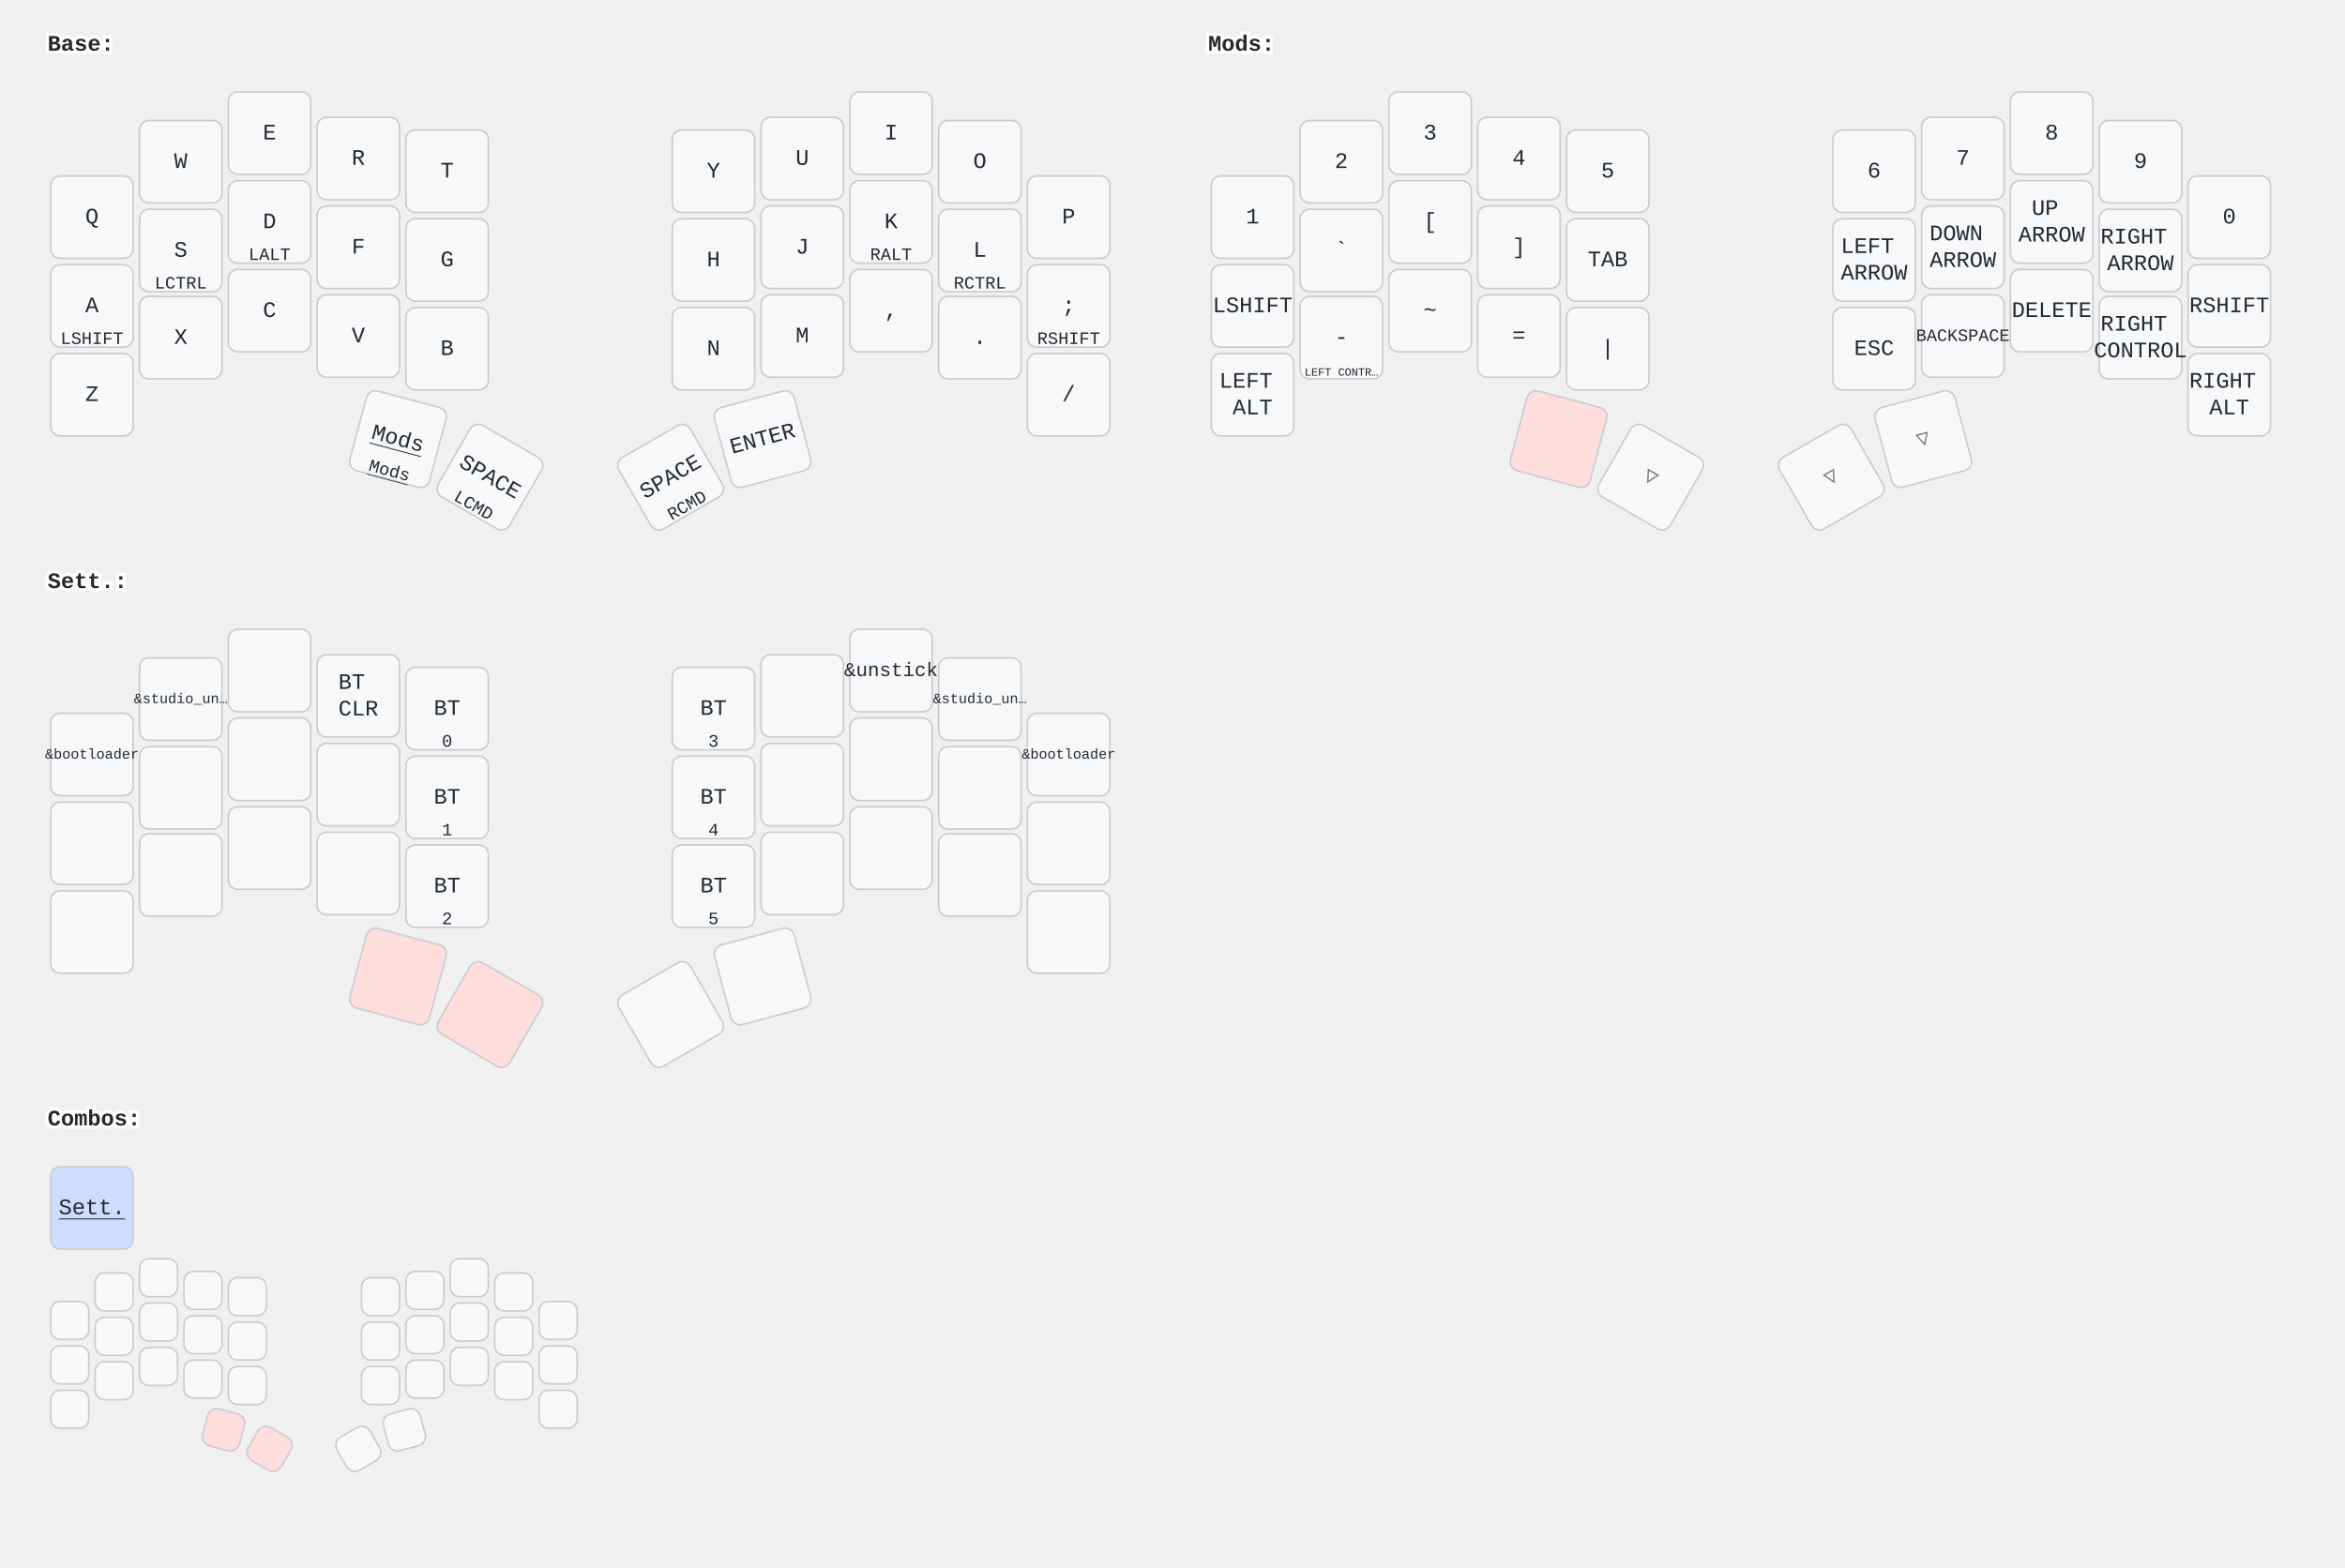
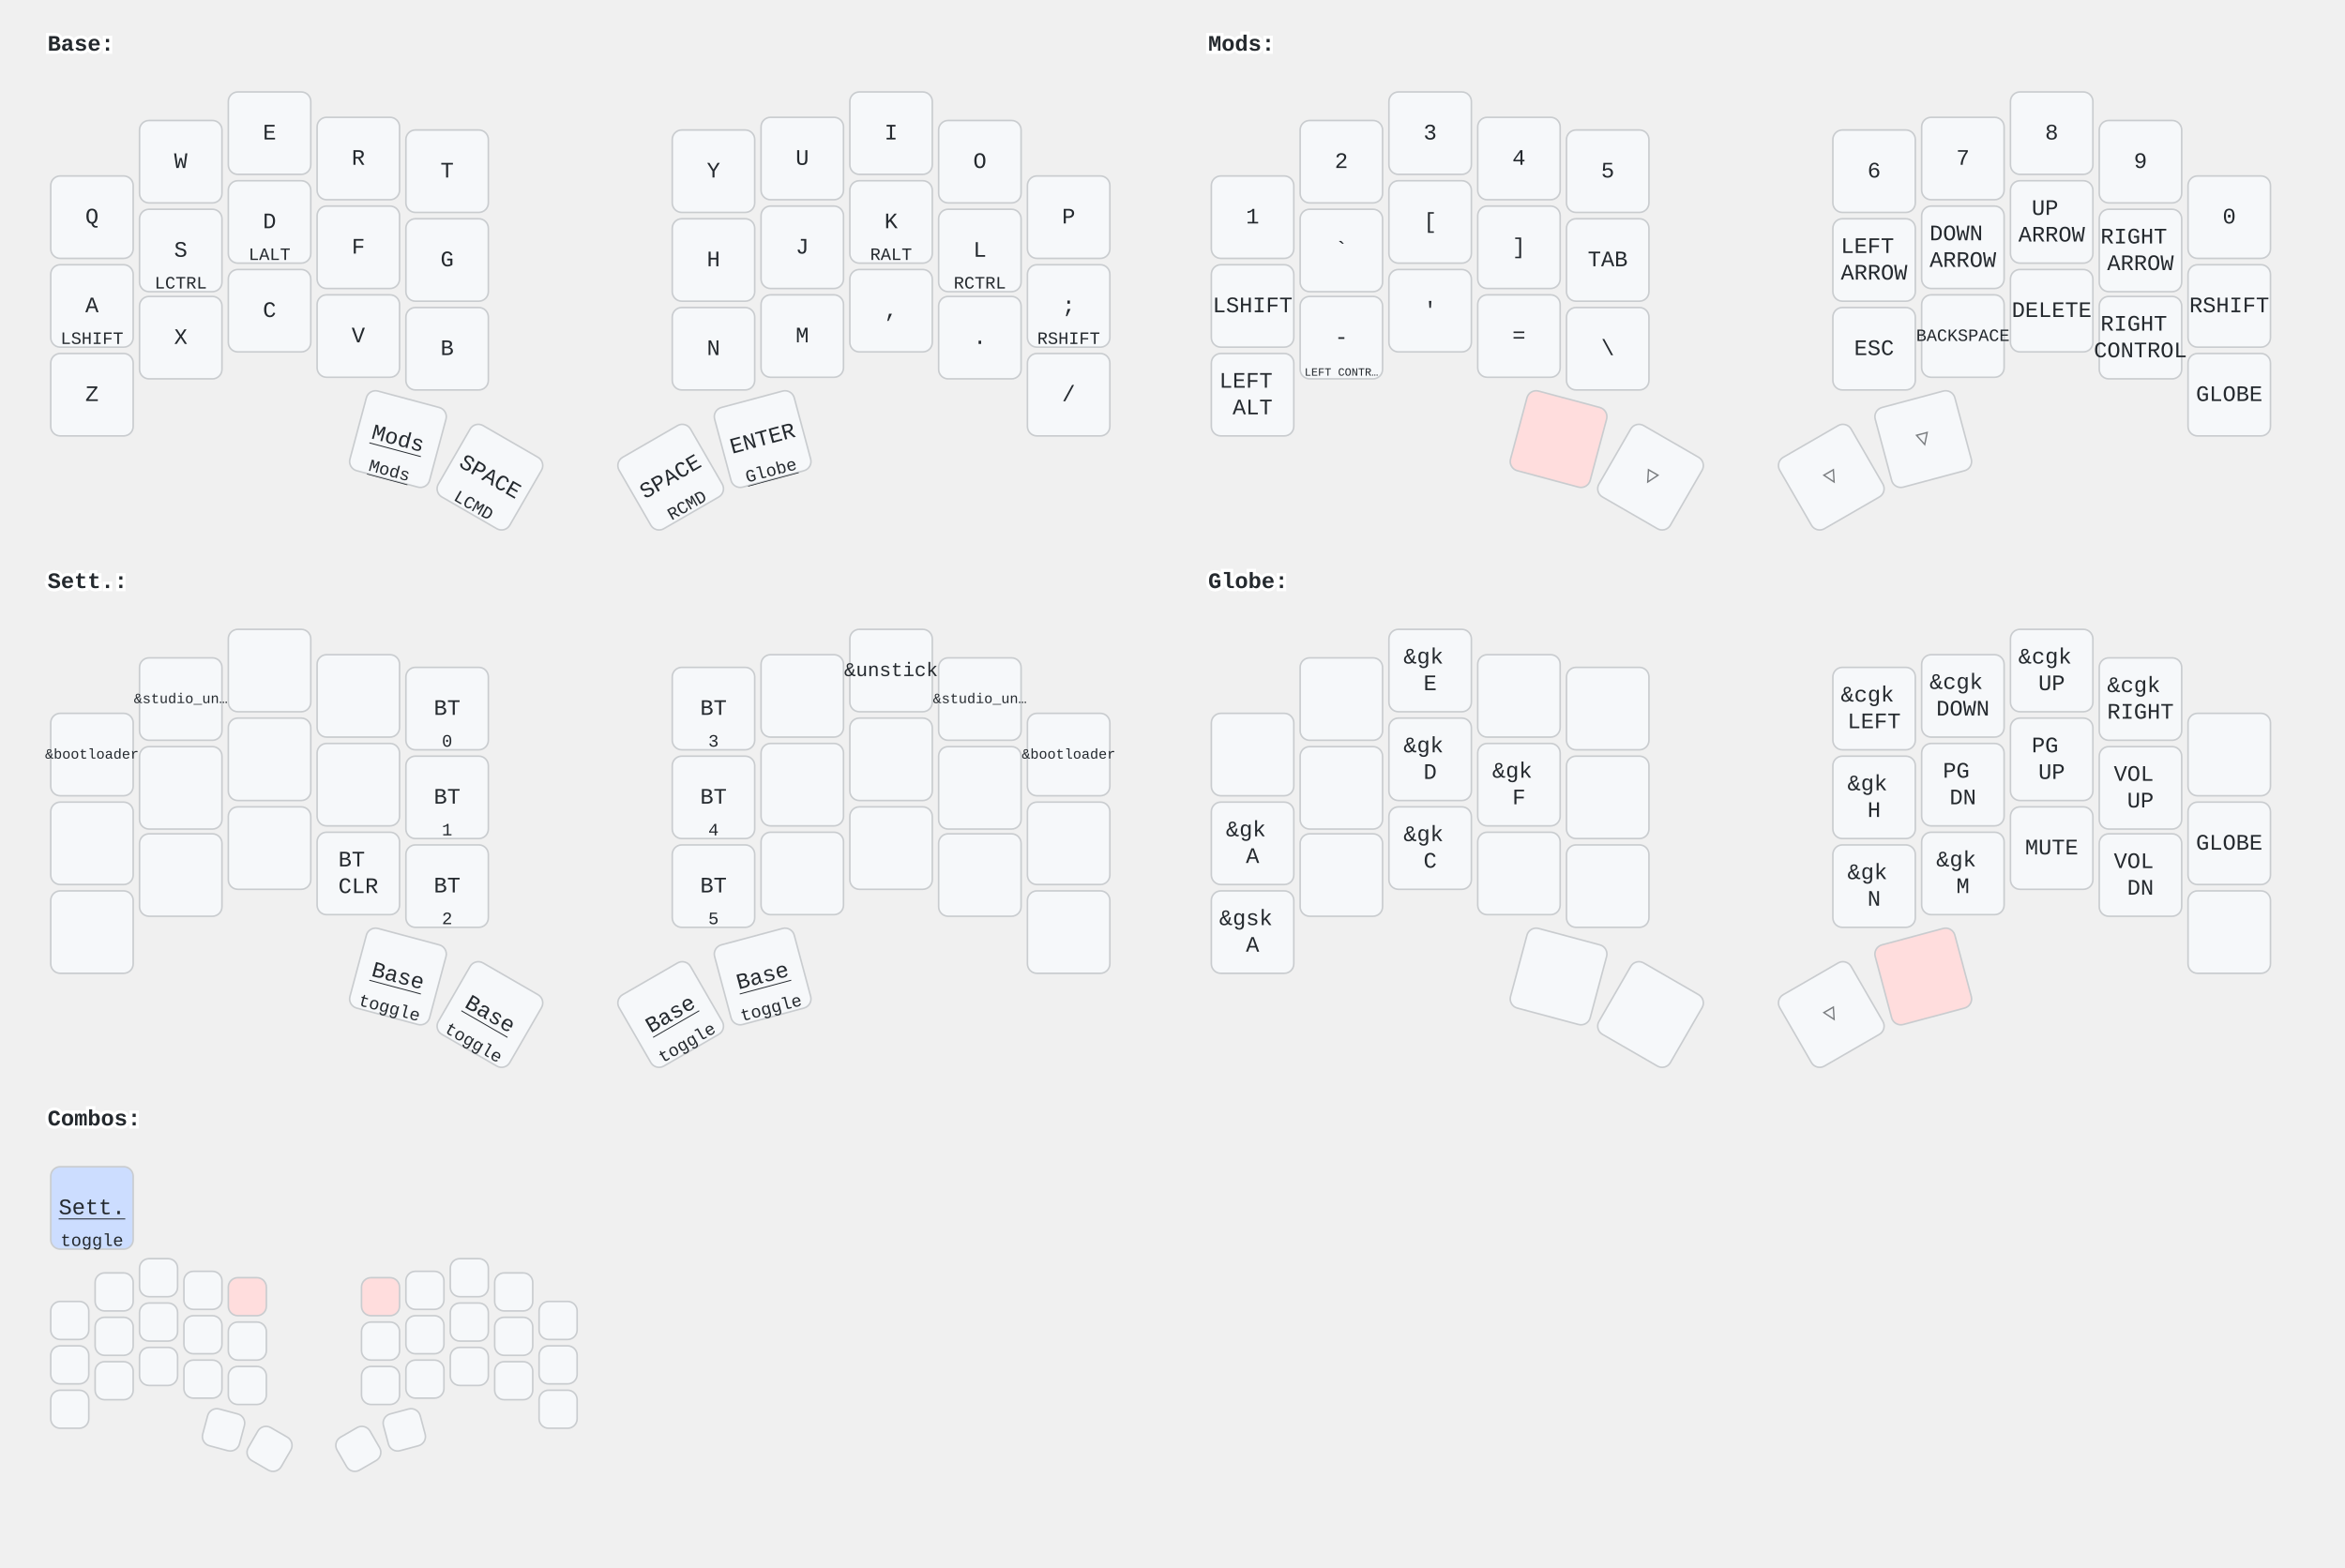
- <svg xmlns="http://www.w3.org/2000/svg" width="1479" height="989" viewBox="0 0 1479 989" class="keymap">
-   <style>/* inherit to force styles through use tags */
+ <svg xmlns="http://www.w3.org/2000/svg" xmlns:xlink="http://www.w3.org/1999/xlink" width="1479" height="989" viewBox="0 0 1479 989" class="keymap">
+   <defs>/* start glyphs */
+ <svg id="mdi:backup-restore">
+       <svg id="mdi-backup-restore" viewBox="0 0 24 24">
+         <path d="M12,3A9,9 0 0,0 3,12H0L4,16L8,12H5A7,7 0 0,1 12,5A7,7 0 0,1 19,12A7,7 0 0,1 12,19C10.5,19 9.09,18.5 7.94,17.7L6.5,19.14C8.04,20.3 9.94,21 12,21A9,9 0 0,0 21,12A9,9 0 0,0 12,3M14,12A2,2 0 0,0 12,10A2,2 0 0,0 10,12A2,2 0 0,0 12,14A2,2 0 0,0 14,12Z" />
+       </svg>
+     </svg>
+   </defs>/* end glyphs */
+ <style>/* inherit to force styles through use tags */
svg path {
    fill: inherit;
}

/* font and background color specifications */
svg.keymap {
    font-family: SFMono-Regular,Consolas,Liberation Mono,Menlo,monospace;
    font-size: 14px;
    font-kerning: normal;
    text-rendering: optimizeLegibility;
    fill: #24292e;
}

/* default key styling */
rect.key {
    fill: #f6f8fa;
}

rect.key, rect.combo {
    stroke: #c9cccf;
    stroke-width: 1;
}

/* default key side styling, only used is draw_key_sides is set */
rect.side {
    filter: brightness(90%);
}

/* color accent for combo boxes */
rect.combo, rect.combo-separate {
    fill: #cdf;
}

/* color accent for held keys */
rect.held, rect.combo.held {
    fill: #fdd;
}

/* color accent for ghost (optional) keys */
rect.ghost, rect.combo.ghost {
    stroke-dasharray: 4, 4;
    stroke-width: 2;
}

text {
    text-anchor: middle;
    dominant-baseline: middle;
}

/* styling for layer labels */
text.label {
    font-weight: bold;
    text-anchor: start;
    stroke: white;
    stroke-width: 4;
    paint-order: stroke;
}

/* styling for optional footer */
text.footer {
    text-anchor: end;
    dominant-baseline: auto;
    stroke: white;
    stroke-width: 4;
    paint-order: stroke;
}

/* styling for combo tap, and key non-tap label text */
- text.combo, text.hold, text.shifted, text.left, text.right {
+ text.combo, text.hold, text.shifted, text.left, text.right, text.tl, text.tr, text.bl, text.br {
    font-size: 11px;
}

- text.hold {
+ text.hold, text.bl, text.br {
    text-anchor: middle;
    dominant-baseline: auto;
}

- text.shifted {
+ text.shifted, text.tl, text.tr {
    text-anchor: middle;
    dominant-baseline: hanging;
}

- text.left {
+ text.left, text.tl, text.bl {
    text-anchor: start;
}

- text.right {
+ text.right, text.tr, text.br {
    text-anchor: end;
}

text.layer-activator {
    text-decoration: underline;
}

/* styling for hold/shifted label text in combo box */
text.combo.hold, text.combo.shifted, text.combo.left, text.combo.right {
    font-size: 8px;
}

/* lighter symbol for transparent keys */
text.trans {
    fill: #7b7e81;
}

/* styling for combo dendrons */
path.combo {
    stroke-width: 1;
    stroke: gray;
    fill: none;
}

/* Start Tabler Icons Cleanup */
/* cannot use height/width with glyphs */
.icon-tabler &gt; path {
    fill: inherit;
    stroke: inherit;
    stroke-width: 2;
}
/* hide tabler's default box */
.icon-tabler &gt; path[stroke="none"][fill="none"] {
    visibility: hidden;
}
/* End Tabler Icons Cleanup */
</style>
  <g transform="translate(30, 0)" class="layer-Base">
    <text x="0" y="28" class="label" id="Base">Base:</text>
    <g transform="translate(0, 56)">
      <g transform="translate(28, 81)" class="key keypos-0">
        <rect rx="6" ry="6" x="-26" y="-26" width="52" height="52" class="key" />
        <text x="0" y="0" class="key tap">Q</text>
      </g>
      <g transform="translate(84, 46)" class="key keypos-1">
        <rect rx="6" ry="6" x="-26" y="-26" width="52" height="52" class="key" />
        <text x="0" y="0" class="key tap">W</text>
      </g>
      <g transform="translate(140, 28)" class="key keypos-2">
        <rect rx="6" ry="6" x="-26" y="-26" width="52" height="52" class="key" />
        <text x="0" y="0" class="key tap">E</text>
      </g>
      <g transform="translate(196, 44)" class="key keypos-3">
        <rect rx="6" ry="6" x="-26" y="-26" width="52" height="52" class="key" />
        <text x="0" y="0" class="key tap">R</text>
      </g>
      <g transform="translate(252, 52)" class="key keypos-4">
        <rect rx="6" ry="6" x="-26" y="-26" width="52" height="52" class="key" />
        <text x="0" y="0" class="key tap">T</text>
      </g>
      <g transform="translate(420, 52)" class="key keypos-5">
        <rect rx="6" ry="6" x="-26" y="-26" width="52" height="52" class="key" />
        <text x="0" y="0" class="key tap">Y</text>
      </g>
      <g transform="translate(476, 44)" class="key keypos-6">
        <rect rx="6" ry="6" x="-26" y="-26" width="52" height="52" class="key" />
        <text x="0" y="0" class="key tap">U</text>
      </g>
      <g transform="translate(532, 28)" class="key keypos-7">
        <rect rx="6" ry="6" x="-26" y="-26" width="52" height="52" class="key" />
        <text x="0" y="0" class="key tap">I</text>
      </g>
      <g transform="translate(588, 46)" class="key keypos-8">
        <rect rx="6" ry="6" x="-26" y="-26" width="52" height="52" class="key" />
        <text x="0" y="0" class="key tap">O</text>
      </g>
      <g transform="translate(644, 81)" class="key keypos-9">
        <rect rx="6" ry="6" x="-26" y="-26" width="52" height="52" class="key" />
        <text x="0" y="0" class="key tap">P</text>
      </g>
      <g transform="translate(28, 137)" class="key keypos-10">
        <rect rx="6" ry="6" x="-26" y="-26" width="52" height="52" class="key" />
        <text x="0" y="0" class="key tap">A</text>
        <text x="0" y="24" class="key hold">LSHIFT</text>
      </g>
      <g transform="translate(84, 102)" class="key keypos-11">
        <rect rx="6" ry="6" x="-26" y="-26" width="52" height="52" class="key" />
        <text x="0" y="0" class="key tap">S</text>
        <text x="0" y="24" class="key hold">LCTRL</text>
      </g>
      <g transform="translate(140, 84)" class="key keypos-12">
        <rect rx="6" ry="6" x="-26" y="-26" width="52" height="52" class="key" />
        <text x="0" y="0" class="key tap">D</text>
        <text x="0" y="24" class="key hold">LALT</text>
      </g>
      <g transform="translate(196, 100)" class="key keypos-13">
        <rect rx="6" ry="6" x="-26" y="-26" width="52" height="52" class="key" />
        <text x="0" y="0" class="key tap">F</text>
      </g>
      <g transform="translate(252, 108)" class="key keypos-14">
        <rect rx="6" ry="6" x="-26" y="-26" width="52" height="52" class="key" />
        <text x="0" y="0" class="key tap">G</text>
      </g>
      <g transform="translate(420, 108)" class="key keypos-15">
        <rect rx="6" ry="6" x="-26" y="-26" width="52" height="52" class="key" />
        <text x="0" y="0" class="key tap">H</text>
      </g>
      <g transform="translate(476, 100)" class="key keypos-16">
        <rect rx="6" ry="6" x="-26" y="-26" width="52" height="52" class="key" />
        <text x="0" y="0" class="key tap">J</text>
      </g>
      <g transform="translate(532, 84)" class="key keypos-17">
        <rect rx="6" ry="6" x="-26" y="-26" width="52" height="52" class="key" />
        <text x="0" y="0" class="key tap">K</text>
        <text x="0" y="24" class="key hold">RALT</text>
      </g>
      <g transform="translate(588, 102)" class="key keypos-18">
        <rect rx="6" ry="6" x="-26" y="-26" width="52" height="52" class="key" />
        <text x="0" y="0" class="key tap">L</text>
        <text x="0" y="24" class="key hold">RCTRL</text>
      </g>
      <g transform="translate(644, 137)" class="key keypos-19">
        <rect rx="6" ry="6" x="-26" y="-26" width="52" height="52" class="key" />
        <text x="0" y="0" class="key tap">;</text>
        <text x="0" y="24" class="key hold">RSHIFT</text>
      </g>
      <g transform="translate(28, 193)" class="key keypos-20">
        <rect rx="6" ry="6" x="-26" y="-26" width="52" height="52" class="key" />
        <text x="0" y="0" class="key tap">Z</text>
      </g>
      <g transform="translate(84, 157)" class="key keypos-21">
        <rect rx="6" ry="6" x="-26" y="-26" width="52" height="52" class="key" />
        <text x="0" y="0" class="key tap">X</text>
      </g>
      <g transform="translate(140, 140)" class="key keypos-22">
        <rect rx="6" ry="6" x="-26" y="-26" width="52" height="52" class="key" />
        <text x="0" y="0" class="key tap">C</text>
      </g>
      <g transform="translate(196, 156)" class="key keypos-23">
        <rect rx="6" ry="6" x="-26" y="-26" width="52" height="52" class="key" />
        <text x="0" y="0" class="key tap">V</text>
      </g>
      <g transform="translate(252, 164)" class="key keypos-24">
        <rect rx="6" ry="6" x="-26" y="-26" width="52" height="52" class="key" />
        <text x="0" y="0" class="key tap">B</text>
      </g>
      <g transform="translate(420, 164)" class="key keypos-25">
        <rect rx="6" ry="6" x="-26" y="-26" width="52" height="52" class="key" />
        <text x="0" y="0" class="key tap">N</text>
      </g>
      <g transform="translate(476, 156)" class="key keypos-26">
        <rect rx="6" ry="6" x="-26" y="-26" width="52" height="52" class="key" />
        <text x="0" y="0" class="key tap">M</text>
      </g>
      <g transform="translate(532, 140)" class="key keypos-27">
        <rect rx="6" ry="6" x="-26" y="-26" width="52" height="52" class="key" />
        <text x="0" y="0" class="key tap">,</text>
      </g>
      <g transform="translate(588, 157)" class="key keypos-28">
        <rect rx="6" ry="6" x="-26" y="-26" width="52" height="52" class="key" />
        <text x="0" y="0" class="key tap">.</text>
      </g>
      <g transform="translate(644, 193)" class="key keypos-29">
        <rect rx="6" ry="6" x="-26" y="-26" width="52" height="52" class="key" />
        <text x="0" y="0" class="key tap">/</text>
      </g>
      <g transform="translate(221, 221) rotate(15.0)" class="key keypos-30">
        <rect rx="6" ry="6" x="-26" y="-26" width="52" height="52" class="key" />
        <a href="#Mods">
          <text x="0" y="0" class="key tap layer-activator">Mods</text>
        </a>
        <a href="#Mods">
          <text x="0" y="24" class="key hold layer-activator">Mods</text>
        </a>
      </g>
      <g transform="translate(279, 245) rotate(30.0)" class="key keypos-31">
        <rect rx="6" ry="6" x="-26" y="-26" width="52" height="52" class="key" />
        <text x="0" y="0" class="key tap">SPACE</text>
        <text x="0" y="24" class="key hold">LCMD</text>
      </g>
      <g transform="translate(393, 245) rotate(-30.0)" class="key keypos-32">
        <rect rx="6" ry="6" x="-26" y="-26" width="52" height="52" class="key" />
        <text x="0" y="0" class="key tap">SPACE</text>
        <text x="0" y="24" class="key hold">RCMD</text>
      </g>
      <g transform="translate(451, 221) rotate(-15.0)" class="key keypos-33">
        <rect rx="6" ry="6" x="-26" y="-26" width="52" height="52" class="key" />
        <text x="0" y="0" class="key tap">ENTER</text>
+         <a href="#Globe">
+           <text x="0" y="24" class="key hold layer-activator">Globe</text>
+         </a>
      </g>
    </g>
  </g>
  <g transform="translate(762, 0)" class="layer-Mods">
    <text x="0" y="28" class="label" id="Mods">Mods:</text>
    <g transform="translate(0, 56)">
      <g transform="translate(28, 81)" class="key keypos-0">
        <rect rx="6" ry="6" x="-26" y="-26" width="52" height="52" class="key" />
        <text x="0" y="0" class="key tap">1</text>
      </g>
      <g transform="translate(84, 46)" class="key keypos-1">
        <rect rx="6" ry="6" x="-26" y="-26" width="52" height="52" class="key" />
        <text x="0" y="0" class="key tap">2</text>
      </g>
      <g transform="translate(140, 28)" class="key keypos-2">
        <rect rx="6" ry="6" x="-26" y="-26" width="52" height="52" class="key" />
        <text x="0" y="0" class="key tap">3</text>
      </g>
      <g transform="translate(196, 44)" class="key keypos-3">
        <rect rx="6" ry="6" x="-26" y="-26" width="52" height="52" class="key" />
        <text x="0" y="0" class="key tap">4</text>
      </g>
      <g transform="translate(252, 52)" class="key keypos-4">
        <rect rx="6" ry="6" x="-26" y="-26" width="52" height="52" class="key" />
        <text x="0" y="0" class="key tap">5</text>
      </g>
      <g transform="translate(420, 52)" class="key keypos-5">
        <rect rx="6" ry="6" x="-26" y="-26" width="52" height="52" class="key" />
        <text x="0" y="0" class="key tap">6</text>
      </g>
      <g transform="translate(476, 44)" class="key keypos-6">
        <rect rx="6" ry="6" x="-26" y="-26" width="52" height="52" class="key" />
        <text x="0" y="0" class="key tap">7</text>
      </g>
      <g transform="translate(532, 28)" class="key keypos-7">
        <rect rx="6" ry="6" x="-26" y="-26" width="52" height="52" class="key" />
        <text x="0" y="0" class="key tap">8</text>
      </g>
      <g transform="translate(588, 46)" class="key keypos-8">
        <rect rx="6" ry="6" x="-26" y="-26" width="52" height="52" class="key" />
        <text x="0" y="0" class="key tap">9</text>
      </g>
      <g transform="translate(644, 81)" class="key keypos-9">
        <rect rx="6" ry="6" x="-26" y="-26" width="52" height="52" class="key" />
        <text x="0" y="0" class="key tap">0</text>
      </g>
      <g transform="translate(28, 137)" class="key keypos-10">
        <rect rx="6" ry="6" x="-26" y="-26" width="52" height="52" class="key" />
        <text x="0" y="0" class="key tap">LSHIFT</text>
      </g>
      <g transform="translate(84, 102)" class="key keypos-11">
        <rect rx="6" ry="6" x="-26" y="-26" width="52" height="52" class="key" />
        <text x="0" y="0" class="key tap">`</text>
      </g>
      <g transform="translate(140, 84)" class="key keypos-12">
        <rect rx="6" ry="6" x="-26" y="-26" width="52" height="52" class="key" />
        <text x="0" y="0" class="key tap">[</text>
      </g>
      <g transform="translate(196, 100)" class="key keypos-13">
        <rect rx="6" ry="6" x="-26" y="-26" width="52" height="52" class="key" />
        <text x="0" y="0" class="key tap">]</text>
      </g>
      <g transform="translate(252, 108)" class="key keypos-14">
        <rect rx="6" ry="6" x="-26" y="-26" width="52" height="52" class="key" />
        <text x="0" y="0" class="key tap">TAB</text>
      </g>
      <g transform="translate(420, 108)" class="key keypos-15">
        <rect rx="6" ry="6" x="-26" y="-26" width="52" height="52" class="key" />
        <text x="0" y="0" class="key tap">
          <tspan x="0" dy="-0.6em">LEFT</tspan>
          <tspan x="0" dy="1.2em">ARROW</tspan>
        </text>
      </g>
      <g transform="translate(476, 100)" class="key keypos-16">
        <rect rx="6" ry="6" x="-26" y="-26" width="52" height="52" class="key" />
        <text x="0" y="0" class="key tap">
          <tspan x="0" dy="-0.6em">DOWN</tspan>
          <tspan x="0" dy="1.2em">ARROW</tspan>
        </text>
      </g>
      <g transform="translate(532, 84)" class="key keypos-17">
        <rect rx="6" ry="6" x="-26" y="-26" width="52" height="52" class="key" />
        <text x="0" y="0" class="key tap">
          <tspan x="0" dy="-0.6em">UP</tspan>
          <tspan x="0" dy="1.2em">ARROW</tspan>
        </text>
      </g>
      <g transform="translate(588, 102)" class="key keypos-18">
        <rect rx="6" ry="6" x="-26" y="-26" width="52" height="52" class="key" />
        <text x="0" y="0" class="key tap">
          <tspan x="0" dy="-0.6em">RIGHT</tspan>
          <tspan x="0" dy="1.2em">ARROW</tspan>
        </text>
      </g>
      <g transform="translate(644, 137)" class="key keypos-19">
        <rect rx="6" ry="6" x="-26" y="-26" width="52" height="52" class="key" />
        <text x="0" y="0" class="key tap">RSHIFT</text>
      </g>
      <g transform="translate(28, 193)" class="key keypos-20">
        <rect rx="6" ry="6" x="-26" y="-26" width="52" height="52" class="key" />
        <text x="0" y="0" class="key tap">
          <tspan x="0" dy="-0.6em">LEFT</tspan>
          <tspan x="0" dy="1.2em">ALT</tspan>
        </text>
      </g>
      <g transform="translate(84, 157)" class="key keypos-21">
        <rect rx="6" ry="6" x="-26" y="-26" width="52" height="52" class="key" />
        <text x="0" y="0" class="key tap">-</text>
        <text x="0" y="24" class="key hold">
          <tspan style="font-size: 64%">LEFT CONTR…</tspan>
        </text>
      </g>
      <g transform="translate(140, 140)" class="key keypos-22">
        <rect rx="6" ry="6" x="-26" y="-26" width="52" height="52" class="key" />
-         <text x="0" y="0" class="key tap">~</text>
+         <text x="0" y="0" class="key tap">'</text>
      </g>
      <g transform="translate(196, 156)" class="key keypos-23">
        <rect rx="6" ry="6" x="-26" y="-26" width="52" height="52" class="key" />
        <text x="0" y="0" class="key tap">=</text>
      </g>
      <g transform="translate(252, 164)" class="key keypos-24">
        <rect rx="6" ry="6" x="-26" y="-26" width="52" height="52" class="key" />
-         <text x="0" y="0" class="key tap">|</text>
+         <text x="0" y="0" class="key tap">\</text>
      </g>
      <g transform="translate(420, 164)" class="key keypos-25">
        <rect rx="6" ry="6" x="-26" y="-26" width="52" height="52" class="key" />
        <text x="0" y="0" class="key tap">ESC</text>
      </g>
      <g transform="translate(476, 156)" class="key keypos-26">
        <rect rx="6" ry="6" x="-26" y="-26" width="52" height="52" class="key" />
        <text x="0" y="0" class="key tap">
          <tspan style="font-size: 78%">BACKSPACE</tspan>
        </text>
      </g>
      <g transform="translate(532, 140)" class="key keypos-27">
        <rect rx="6" ry="6" x="-26" y="-26" width="52" height="52" class="key" />
        <text x="0" y="0" class="key tap">DELETE</text>
      </g>
      <g transform="translate(588, 157)" class="key keypos-28">
        <rect rx="6" ry="6" x="-26" y="-26" width="52" height="52" class="key" />
        <text x="0" y="0" class="key tap">
          <tspan x="0" dy="-0.6em">RIGHT</tspan>
          <tspan x="0" dy="1.2em">CONTROL</tspan>
        </text>
      </g>
      <g transform="translate(644, 193)" class="key keypos-29">
        <rect rx="6" ry="6" x="-26" y="-26" width="52" height="52" class="key" />
-         <text x="0" y="0" class="key tap">
-           <tspan x="0" dy="-0.6em">RIGHT</tspan>
-           <tspan x="0" dy="1.2em">ALT</tspan>
-         </text>
+         <text x="0" y="0" class="key tap">GLOBE</text>
+         <use href="#mdi:backup-restore" xlink:href="#mdi:backup-restore" x="-6" y="12" height="12" width="12.0" class="key hold glyph mdi:backup-restore" />
      </g>
      <g transform="translate(221, 221) rotate(15.0)" class="key held keypos-30">
        <rect rx="6" ry="6" x="-26" y="-26" width="52" height="52" class="key held" />
      </g>
      <g transform="translate(279, 245) rotate(30.0)" class="key trans keypos-31">
        <rect rx="6" ry="6" x="-26" y="-26" width="52" height="52" class="key trans" />
        <text x="0" y="0" class="key trans tap">▽</text>
      </g>
      <g transform="translate(393, 245) rotate(-30.0)" class="key trans keypos-32">
        <rect rx="6" ry="6" x="-26" y="-26" width="52" height="52" class="key trans" />
        <text x="0" y="0" class="key trans tap">▽</text>
      </g>
      <g transform="translate(451, 221) rotate(-15.0)" class="key trans keypos-33">
        <rect rx="6" ry="6" x="-26" y="-26" width="52" height="52" class="key trans" />
        <text x="0" y="0" class="key trans tap">▽</text>
      </g>
    </g>
  </g>
  <g transform="translate(30, 339)" class="layer-Sett.">
    <text x="0" y="28" class="label" id="Sett.">Sett.:</text>
    <g transform="translate(0, 56)">
      <g transform="translate(28, 81)" class="key keypos-0">
        <rect rx="6" ry="6" x="-26" y="-26" width="52" height="52" class="key" />
        <text x="0" y="0" class="key tap">
          <tspan style="font-size: 64%">&amp;bootloader</tspan>
        </text>
      </g>
      <g transform="translate(84, 46)" class="key keypos-1">
        <rect rx="6" ry="6" x="-26" y="-26" width="52" height="52" class="key" />
        <text x="0" y="0" class="key tap">
          <tspan style="font-size: 64%">&amp;studio_un…</tspan>
        </text>
      </g>
      <g transform="translate(140, 28)" class="key keypos-2">
        <rect rx="6" ry="6" x="-26" y="-26" width="52" height="52" class="key" />
      </g>
      <g transform="translate(196, 44)" class="key keypos-3">
        <rect rx="6" ry="6" x="-26" y="-26" width="52" height="52" class="key" />
+       </g>
+       <g transform="translate(252, 52)" class="key keypos-4">
+         <rect rx="6" ry="6" x="-26" y="-26" width="52" height="52" class="key" />
+         <text x="0" y="0" class="key tap">BT</text>
+         <text x="0" y="24" class="key hold">0</text>
+       </g>
+       <g transform="translate(420, 52)" class="key keypos-5">
+         <rect rx="6" ry="6" x="-26" y="-26" width="52" height="52" class="key" />
+         <text x="0" y="0" class="key tap">BT</text>
+         <text x="0" y="24" class="key hold">3</text>
+       </g>
+       <g transform="translate(476, 44)" class="key keypos-6">
+         <rect rx="6" ry="6" x="-26" y="-26" width="52" height="52" class="key" />
+       </g>
+       <g transform="translate(532, 28)" class="key keypos-7">
+         <rect rx="6" ry="6" x="-26" y="-26" width="52" height="52" class="key" />
+         <text x="0" y="0" class="key tap">
+           <tspan style="font-size: 88%">&amp;unstick</tspan>
+         </text>
+       </g>
+       <g transform="translate(588, 46)" class="key keypos-8">
+         <rect rx="6" ry="6" x="-26" y="-26" width="52" height="52" class="key" />
+         <text x="0" y="0" class="key tap">
+           <tspan style="font-size: 64%">&amp;studio_un…</tspan>
+         </text>
+       </g>
+       <g transform="translate(644, 81)" class="key keypos-9">
+         <rect rx="6" ry="6" x="-26" y="-26" width="52" height="52" class="key" />
+         <text x="0" y="0" class="key tap">
+           <tspan style="font-size: 64%">&amp;bootloader</tspan>
+         </text>
+       </g>
+       <g transform="translate(28, 137)" class="key keypos-10">
+         <rect rx="6" ry="6" x="-26" y="-26" width="52" height="52" class="key" />
+       </g>
+       <g transform="translate(84, 102)" class="key keypos-11">
+         <rect rx="6" ry="6" x="-26" y="-26" width="52" height="52" class="key" />
+       </g>
+       <g transform="translate(140, 84)" class="key keypos-12">
+         <rect rx="6" ry="6" x="-26" y="-26" width="52" height="52" class="key" />
+       </g>
+       <g transform="translate(196, 100)" class="key keypos-13">
+         <rect rx="6" ry="6" x="-26" y="-26" width="52" height="52" class="key" />
+       </g>
+       <g transform="translate(252, 108)" class="key keypos-14">
+         <rect rx="6" ry="6" x="-26" y="-26" width="52" height="52" class="key" />
+         <text x="0" y="0" class="key tap">BT</text>
+         <text x="0" y="24" class="key hold">1</text>
+       </g>
+       <g transform="translate(420, 108)" class="key keypos-15">
+         <rect rx="6" ry="6" x="-26" y="-26" width="52" height="52" class="key" />
+         <text x="0" y="0" class="key tap">BT</text>
+         <text x="0" y="24" class="key hold">4</text>
+       </g>
+       <g transform="translate(476, 100)" class="key keypos-16">
+         <rect rx="6" ry="6" x="-26" y="-26" width="52" height="52" class="key" />
+       </g>
+       <g transform="translate(532, 84)" class="key keypos-17">
+         <rect rx="6" ry="6" x="-26" y="-26" width="52" height="52" class="key" />
+       </g>
+       <g transform="translate(588, 102)" class="key keypos-18">
+         <rect rx="6" ry="6" x="-26" y="-26" width="52" height="52" class="key" />
+       </g>
+       <g transform="translate(644, 137)" class="key keypos-19">
+         <rect rx="6" ry="6" x="-26" y="-26" width="52" height="52" class="key" />
+       </g>
+       <g transform="translate(28, 193)" class="key keypos-20">
+         <rect rx="6" ry="6" x="-26" y="-26" width="52" height="52" class="key" />
+       </g>
+       <g transform="translate(84, 157)" class="key keypos-21">
+         <rect rx="6" ry="6" x="-26" y="-26" width="52" height="52" class="key" />
+       </g>
+       <g transform="translate(140, 140)" class="key keypos-22">
+         <rect rx="6" ry="6" x="-26" y="-26" width="52" height="52" class="key" />
+       </g>
+       <g transform="translate(196, 156)" class="key keypos-23">
+         <rect rx="6" ry="6" x="-26" y="-26" width="52" height="52" class="key" />
        <text x="0" y="0" class="key tap">
          <tspan x="0" dy="-0.6em">BT</tspan>
          <tspan x="0" dy="1.2em">CLR</tspan>
        </text>
      </g>
-       <g transform="translate(252, 52)" class="key keypos-4">
-         <rect rx="6" ry="6" x="-26" y="-26" width="52" height="52" class="key" />
-         <text x="0" y="0" class="key tap">BT</text>
-         <text x="0" y="24" class="key hold">0</text>
-       </g>
-       <g transform="translate(420, 52)" class="key keypos-5">
-         <rect rx="6" ry="6" x="-26" y="-26" width="52" height="52" class="key" />
-         <text x="0" y="0" class="key tap">BT</text>
-         <text x="0" y="24" class="key hold">3</text>
-       </g>
-       <g transform="translate(476, 44)" class="key keypos-6">
-         <rect rx="6" ry="6" x="-26" y="-26" width="52" height="52" class="key" />
-       </g>
-       <g transform="translate(532, 28)" class="key keypos-7">
-         <rect rx="6" ry="6" x="-26" y="-26" width="52" height="52" class="key" />
-         <text x="0" y="0" class="key tap">
-           <tspan style="font-size: 88%">&amp;unstick</tspan>
-         </text>
-       </g>
-       <g transform="translate(588, 46)" class="key keypos-8">
-         <rect rx="6" ry="6" x="-26" y="-26" width="52" height="52" class="key" />
-         <text x="0" y="0" class="key tap">
-           <tspan style="font-size: 64%">&amp;studio_un…</tspan>
-         </text>
-       </g>
-       <g transform="translate(644, 81)" class="key keypos-9">
-         <rect rx="6" ry="6" x="-26" y="-26" width="52" height="52" class="key" />
-         <text x="0" y="0" class="key tap">
-           <tspan style="font-size: 64%">&amp;bootloader</tspan>
-         </text>
-       </g>
-       <g transform="translate(28, 137)" class="key keypos-10">
-         <rect rx="6" ry="6" x="-26" y="-26" width="52" height="52" class="key" />
-       </g>
-       <g transform="translate(84, 102)" class="key keypos-11">
-         <rect rx="6" ry="6" x="-26" y="-26" width="52" height="52" class="key" />
-       </g>
-       <g transform="translate(140, 84)" class="key keypos-12">
-         <rect rx="6" ry="6" x="-26" y="-26" width="52" height="52" class="key" />
-       </g>
-       <g transform="translate(196, 100)" class="key keypos-13">
-         <rect rx="6" ry="6" x="-26" y="-26" width="52" height="52" class="key" />
-       </g>
-       <g transform="translate(252, 108)" class="key keypos-14">
-         <rect rx="6" ry="6" x="-26" y="-26" width="52" height="52" class="key" />
-         <text x="0" y="0" class="key tap">BT</text>
-         <text x="0" y="24" class="key hold">1</text>
-       </g>
-       <g transform="translate(420, 108)" class="key keypos-15">
-         <rect rx="6" ry="6" x="-26" y="-26" width="52" height="52" class="key" />
-         <text x="0" y="0" class="key tap">BT</text>
-         <text x="0" y="24" class="key hold">4</text>
-       </g>
-       <g transform="translate(476, 100)" class="key keypos-16">
-         <rect rx="6" ry="6" x="-26" y="-26" width="52" height="52" class="key" />
-       </g>
-       <g transform="translate(532, 84)" class="key keypos-17">
-         <rect rx="6" ry="6" x="-26" y="-26" width="52" height="52" class="key" />
-       </g>
-       <g transform="translate(588, 102)" class="key keypos-18">
-         <rect rx="6" ry="6" x="-26" y="-26" width="52" height="52" class="key" />
-       </g>
-       <g transform="translate(644, 137)" class="key keypos-19">
-         <rect rx="6" ry="6" x="-26" y="-26" width="52" height="52" class="key" />
-       </g>
-       <g transform="translate(28, 193)" class="key keypos-20">
-         <rect rx="6" ry="6" x="-26" y="-26" width="52" height="52" class="key" />
-       </g>
-       <g transform="translate(84, 157)" class="key keypos-21">
-         <rect rx="6" ry="6" x="-26" y="-26" width="52" height="52" class="key" />
-       </g>
-       <g transform="translate(140, 140)" class="key keypos-22">
-         <rect rx="6" ry="6" x="-26" y="-26" width="52" height="52" class="key" />
-       </g>
-       <g transform="translate(196, 156)" class="key keypos-23">
-         <rect rx="6" ry="6" x="-26" y="-26" width="52" height="52" class="key" />
-       </g>
      <g transform="translate(252, 164)" class="key keypos-24">
        <rect rx="6" ry="6" x="-26" y="-26" width="52" height="52" class="key" />
        <text x="0" y="0" class="key tap">BT</text>
        <text x="0" y="24" class="key hold">2</text>
      </g>
      <g transform="translate(420, 164)" class="key keypos-25">
        <rect rx="6" ry="6" x="-26" y="-26" width="52" height="52" class="key" />
        <text x="0" y="0" class="key tap">BT</text>
        <text x="0" y="24" class="key hold">5</text>
      </g>
      <g transform="translate(476, 156)" class="key keypos-26">
        <rect rx="6" ry="6" x="-26" y="-26" width="52" height="52" class="key" />
      </g>
      <g transform="translate(532, 140)" class="key keypos-27">
        <rect rx="6" ry="6" x="-26" y="-26" width="52" height="52" class="key" />
      </g>
      <g transform="translate(588, 157)" class="key keypos-28">
        <rect rx="6" ry="6" x="-26" y="-26" width="52" height="52" class="key" />
      </g>
      <g transform="translate(644, 193)" class="key keypos-29">
        <rect rx="6" ry="6" x="-26" y="-26" width="52" height="52" class="key" />
      </g>
-       <g transform="translate(221, 221) rotate(15.0)" class="key held keypos-30">
+       <g transform="translate(221, 221) rotate(15.0)" class="key keypos-30">
+         <rect rx="6" ry="6" x="-26" y="-26" width="52" height="52" class="key" />
+         <a href="#Base">
+           <text x="0" y="0" class="key tap layer-activator">Base</text>
+         </a>
+         <text x="0" y="24" class="key hold">toggle</text>
+       </g>
+       <g transform="translate(279, 245) rotate(30.0)" class="key keypos-31">
+         <rect rx="6" ry="6" x="-26" y="-26" width="52" height="52" class="key" />
+         <a href="#Base">
+           <text x="0" y="0" class="key tap layer-activator">Base</text>
+         </a>
+         <text x="0" y="24" class="key hold">toggle</text>
+       </g>
+       <g transform="translate(393, 245) rotate(-30.0)" class="key keypos-32">
+         <rect rx="6" ry="6" x="-26" y="-26" width="52" height="52" class="key" />
+         <a href="#Base">
+           <text x="0" y="0" class="key tap layer-activator">Base</text>
+         </a>
+         <text x="0" y="24" class="key hold">toggle</text>
+       </g>
+       <g transform="translate(451, 221) rotate(-15.0)" class="key keypos-33">
+         <rect rx="6" ry="6" x="-26" y="-26" width="52" height="52" class="key" />
+         <a href="#Base">
+           <text x="0" y="0" class="key tap layer-activator">Base</text>
+         </a>
+         <text x="0" y="24" class="key hold">toggle</text>
+       </g>
+     </g>
+   </g>
+   <g transform="translate(762, 339)" class="layer-Globe">
+     <text x="0" y="28" class="label" id="Globe">Globe:</text>
+     <g transform="translate(0, 56)">
+       <g transform="translate(28, 81)" class="key keypos-0">
+         <rect rx="6" ry="6" x="-26" y="-26" width="52" height="52" class="key" />
+       </g>
+       <g transform="translate(84, 46)" class="key keypos-1">
+         <rect rx="6" ry="6" x="-26" y="-26" width="52" height="52" class="key" />
+       </g>
+       <g transform="translate(140, 28)" class="key keypos-2">
+         <rect rx="6" ry="6" x="-26" y="-26" width="52" height="52" class="key" />
+         <text x="0" y="0" class="key tap">
+           <tspan x="0" dy="-0.6em">&amp;gk</tspan>
+           <tspan x="0" dy="1.2em">E</tspan>
+         </text>
+       </g>
+       <g transform="translate(196, 44)" class="key keypos-3">
+         <rect rx="6" ry="6" x="-26" y="-26" width="52" height="52" class="key" />
+       </g>
+       <g transform="translate(252, 52)" class="key keypos-4">
+         <rect rx="6" ry="6" x="-26" y="-26" width="52" height="52" class="key" />
+       </g>
+       <g transform="translate(420, 52)" class="key keypos-5">
+         <rect rx="6" ry="6" x="-26" y="-26" width="52" height="52" class="key" />
+         <text x="0" y="0" class="key tap">
+           <tspan x="0" dy="-0.6em">&amp;cgk</tspan>
+           <tspan x="0" dy="1.2em">LEFT</tspan>
+         </text>
+       </g>
+       <g transform="translate(476, 44)" class="key keypos-6">
+         <rect rx="6" ry="6" x="-26" y="-26" width="52" height="52" class="key" />
+         <text x="0" y="0" class="key tap">
+           <tspan x="0" dy="-0.6em">&amp;cgk</tspan>
+           <tspan x="0" dy="1.2em">DOWN</tspan>
+         </text>
+       </g>
+       <g transform="translate(532, 28)" class="key keypos-7">
+         <rect rx="6" ry="6" x="-26" y="-26" width="52" height="52" class="key" />
+         <text x="0" y="0" class="key tap">
+           <tspan x="0" dy="-0.6em">&amp;cgk</tspan>
+           <tspan x="0" dy="1.2em">UP</tspan>
+         </text>
+       </g>
+       <g transform="translate(588, 46)" class="key keypos-8">
+         <rect rx="6" ry="6" x="-26" y="-26" width="52" height="52" class="key" />
+         <text x="0" y="0" class="key tap">
+           <tspan x="0" dy="-0.6em">&amp;cgk</tspan>
+           <tspan x="0" dy="1.2em">RIGHT</tspan>
+         </text>
+       </g>
+       <g transform="translate(644, 81)" class="key keypos-9">
+         <rect rx="6" ry="6" x="-26" y="-26" width="52" height="52" class="key" />
+       </g>
+       <g transform="translate(28, 137)" class="key keypos-10">
+         <rect rx="6" ry="6" x="-26" y="-26" width="52" height="52" class="key" />
+         <text x="0" y="0" class="key tap">
+           <tspan x="0" dy="-0.6em">&amp;gk</tspan>
+           <tspan x="0" dy="1.2em">A</tspan>
+         </text>
+       </g>
+       <g transform="translate(84, 102)" class="key keypos-11">
+         <rect rx="6" ry="6" x="-26" y="-26" width="52" height="52" class="key" />
+       </g>
+       <g transform="translate(140, 84)" class="key keypos-12">
+         <rect rx="6" ry="6" x="-26" y="-26" width="52" height="52" class="key" />
+         <text x="0" y="0" class="key tap">
+           <tspan x="0" dy="-0.6em">&amp;gk</tspan>
+           <tspan x="0" dy="1.2em">D</tspan>
+         </text>
+       </g>
+       <g transform="translate(196, 100)" class="key keypos-13">
+         <rect rx="6" ry="6" x="-26" y="-26" width="52" height="52" class="key" />
+         <text x="0" y="0" class="key tap">
+           <tspan x="0" dy="-0.6em">&amp;gk</tspan>
+           <tspan x="0" dy="1.2em">F</tspan>
+         </text>
+       </g>
+       <g transform="translate(252, 108)" class="key keypos-14">
+         <rect rx="6" ry="6" x="-26" y="-26" width="52" height="52" class="key" />
+       </g>
+       <g transform="translate(420, 108)" class="key keypos-15">
+         <rect rx="6" ry="6" x="-26" y="-26" width="52" height="52" class="key" />
+         <text x="0" y="0" class="key tap">
+           <tspan x="0" dy="-0.6em">&amp;gk</tspan>
+           <tspan x="0" dy="1.2em">H</tspan>
+         </text>
+       </g>
+       <g transform="translate(476, 100)" class="key keypos-16">
+         <rect rx="6" ry="6" x="-26" y="-26" width="52" height="52" class="key" />
+         <text x="0" y="0" class="key tap">
+           <tspan x="0" dy="-0.6em">PG</tspan>
+           <tspan x="0" dy="1.2em">DN</tspan>
+         </text>
+       </g>
+       <g transform="translate(532, 84)" class="key keypos-17">
+         <rect rx="6" ry="6" x="-26" y="-26" width="52" height="52" class="key" />
+         <text x="0" y="0" class="key tap">
+           <tspan x="0" dy="-0.6em">PG</tspan>
+           <tspan x="0" dy="1.2em">UP</tspan>
+         </text>
+       </g>
+       <g transform="translate(588, 102)" class="key keypos-18">
+         <rect rx="6" ry="6" x="-26" y="-26" width="52" height="52" class="key" />
+         <text x="0" y="0" class="key tap">
+           <tspan x="0" dy="-0.6em">VOL</tspan>
+           <tspan x="0" dy="1.2em">UP</tspan>
+         </text>
+       </g>
+       <g transform="translate(644, 137)" class="key keypos-19">
+         <rect rx="6" ry="6" x="-26" y="-26" width="52" height="52" class="key" />
+         <text x="0" y="0" class="key tap">GLOBE</text>
+       </g>
+       <g transform="translate(28, 193)" class="key keypos-20">
+         <rect rx="6" ry="6" x="-26" y="-26" width="52" height="52" class="key" />
+         <text x="0" y="0" class="key tap">
+           <tspan x="0" dy="-0.6em">&amp;gsk</tspan>
+           <tspan x="0" dy="1.2em">A</tspan>
+         </text>
+       </g>
+       <g transform="translate(84, 157)" class="key keypos-21">
+         <rect rx="6" ry="6" x="-26" y="-26" width="52" height="52" class="key" />
+       </g>
+       <g transform="translate(140, 140)" class="key keypos-22">
+         <rect rx="6" ry="6" x="-26" y="-26" width="52" height="52" class="key" />
+         <text x="0" y="0" class="key tap">
+           <tspan x="0" dy="-0.6em">&amp;gk</tspan>
+           <tspan x="0" dy="1.2em">C</tspan>
+         </text>
+       </g>
+       <g transform="translate(196, 156)" class="key keypos-23">
+         <rect rx="6" ry="6" x="-26" y="-26" width="52" height="52" class="key" />
+       </g>
+       <g transform="translate(252, 164)" class="key keypos-24">
+         <rect rx="6" ry="6" x="-26" y="-26" width="52" height="52" class="key" />
+       </g>
+       <g transform="translate(420, 164)" class="key keypos-25">
+         <rect rx="6" ry="6" x="-26" y="-26" width="52" height="52" class="key" />
+         <text x="0" y="0" class="key tap">
+           <tspan x="0" dy="-0.6em">&amp;gk</tspan>
+           <tspan x="0" dy="1.2em">N</tspan>
+         </text>
+       </g>
+       <g transform="translate(476, 156)" class="key keypos-26">
+         <rect rx="6" ry="6" x="-26" y="-26" width="52" height="52" class="key" />
+         <text x="0" y="0" class="key tap">
+           <tspan x="0" dy="-0.6em">&amp;gk</tspan>
+           <tspan x="0" dy="1.2em">M</tspan>
+         </text>
+       </g>
+       <g transform="translate(532, 140)" class="key keypos-27">
+         <rect rx="6" ry="6" x="-26" y="-26" width="52" height="52" class="key" />
+         <text x="0" y="0" class="key tap">MUTE</text>
+       </g>
+       <g transform="translate(588, 157)" class="key keypos-28">
+         <rect rx="6" ry="6" x="-26" y="-26" width="52" height="52" class="key" />
+         <text x="0" y="0" class="key tap">
+           <tspan x="0" dy="-0.6em">VOL</tspan>
+           <tspan x="0" dy="1.2em">DN</tspan>
+         </text>
+       </g>
+       <g transform="translate(644, 193)" class="key keypos-29">
+         <rect rx="6" ry="6" x="-26" y="-26" width="52" height="52" class="key" />
+       </g>
+       <g transform="translate(221, 221) rotate(15.0)" class="key keypos-30">
+         <rect rx="6" ry="6" x="-26" y="-26" width="52" height="52" class="key" />
+       </g>
+       <g transform="translate(279, 245) rotate(30.0)" class="key keypos-31">
+         <rect rx="6" ry="6" x="-26" y="-26" width="52" height="52" class="key" />
+       </g>
+       <g transform="translate(393, 245) rotate(-30.0)" class="key trans keypos-32">
+         <rect rx="6" ry="6" x="-26" y="-26" width="52" height="52" class="key trans" />
+         <text x="0" y="0" class="key trans tap">▽</text>
+       </g>
+       <g transform="translate(451, 221) rotate(-15.0)" class="key held keypos-33">
        <rect rx="6" ry="6" x="-26" y="-26" width="52" height="52" class="key held" />
-       </g>
-       <g transform="translate(279, 245) rotate(30.0)" class="key held keypos-31">
-         <rect rx="6" ry="6" x="-26" y="-26" width="52" height="52" class="key held" />
-       </g>
-       <g transform="translate(393, 245) rotate(-30.0)" class="key keypos-32">
-         <rect rx="6" ry="6" x="-26" y="-26" width="52" height="52" class="key" />
-       </g>
-       <g transform="translate(451, 221) rotate(-15.0)" class="key keypos-33">
-         <rect rx="6" ry="6" x="-26" y="-26" width="52" height="52" class="key" />
      </g>
    </g>
  </g>
  <text x="30" y="706" class="label" id="Combos">Combos:</text>
  <g transform="translate(30, 678)" class="layer-combopos-0">
    <g transform="translate(0, 56)">
      <g transform="translate(28, 28)" class="key  combo-separate keypos-0">
        <rect rx="6" ry="6" x="-26" y="-26" width="52" height="52" class="key  combo-separate" />
        <a href="#Sett.">
          <text x="0" y="0" class="key  combo-separate tap layer-activator">Sett.</text>
        </a>
+         <text x="0" y="24" class="key  combo-separate hold">toggle</text>
      </g>
      <g transform="translate(14, 99)" class="key keypos-1">
        <rect rx="6" ry="6" x="-12" y="-12" width="24" height="24" class="key" />
      </g>
      <g transform="translate(42, 81)" class="key keypos-2">
        <rect rx="6" ry="6" x="-12" y="-12" width="24" height="24" class="key" />
      </g>
      <g transform="translate(70, 72)" class="key keypos-3">
        <rect rx="6" ry="6" x="-12" y="-12" width="24" height="24" class="key" />
      </g>
      <g transform="translate(98, 80)" class="key keypos-4">
        <rect rx="6" ry="6" x="-12" y="-12" width="24" height="24" class="key" />
      </g>
-       <g transform="translate(126, 84)" class="key keypos-5">
-         <rect rx="6" ry="6" x="-12" y="-12" width="24" height="24" class="key" />
-       </g>
-       <g transform="translate(210, 84)" class="key keypos-6">
-         <rect rx="6" ry="6" x="-12" y="-12" width="24" height="24" class="key" />
+       <g transform="translate(126, 84)" class="key held keypos-5">
+         <rect rx="6" ry="6" x="-12" y="-12" width="24" height="24" class="key held" />
+       </g>
+       <g transform="translate(210, 84)" class="key held keypos-6">
+         <rect rx="6" ry="6" x="-12" y="-12" width="24" height="24" class="key held" />
      </g>
      <g transform="translate(238, 80)" class="key keypos-7">
        <rect rx="6" ry="6" x="-12" y="-12" width="24" height="24" class="key" />
      </g>
      <g transform="translate(266, 72)" class="key keypos-8">
        <rect rx="6" ry="6" x="-12" y="-12" width="24" height="24" class="key" />
      </g>
      <g transform="translate(294, 81)" class="key keypos-9">
        <rect rx="6" ry="6" x="-12" y="-12" width="24" height="24" class="key" />
      </g>
      <g transform="translate(322, 99)" class="key keypos-10">
        <rect rx="6" ry="6" x="-12" y="-12" width="24" height="24" class="key" />
      </g>
      <g transform="translate(14, 127)" class="key keypos-11">
        <rect rx="6" ry="6" x="-12" y="-12" width="24" height="24" class="key" />
      </g>
      <g transform="translate(42, 109)" class="key keypos-12">
        <rect rx="6" ry="6" x="-12" y="-12" width="24" height="24" class="key" />
      </g>
      <g transform="translate(70, 100)" class="key keypos-13">
        <rect rx="6" ry="6" x="-12" y="-12" width="24" height="24" class="key" />
      </g>
      <g transform="translate(98, 108)" class="key keypos-14">
        <rect rx="6" ry="6" x="-12" y="-12" width="24" height="24" class="key" />
      </g>
      <g transform="translate(126, 112)" class="key keypos-15">
        <rect rx="6" ry="6" x="-12" y="-12" width="24" height="24" class="key" />
      </g>
      <g transform="translate(210, 112)" class="key keypos-16">
        <rect rx="6" ry="6" x="-12" y="-12" width="24" height="24" class="key" />
      </g>
      <g transform="translate(238, 108)" class="key keypos-17">
        <rect rx="6" ry="6" x="-12" y="-12" width="24" height="24" class="key" />
      </g>
      <g transform="translate(266, 100)" class="key keypos-18">
        <rect rx="6" ry="6" x="-12" y="-12" width="24" height="24" class="key" />
      </g>
      <g transform="translate(294, 109)" class="key keypos-19">
        <rect rx="6" ry="6" x="-12" y="-12" width="24" height="24" class="key" />
      </g>
      <g transform="translate(322, 127)" class="key keypos-20">
        <rect rx="6" ry="6" x="-12" y="-12" width="24" height="24" class="key" />
      </g>
      <g transform="translate(14, 155)" class="key keypos-21">
        <rect rx="6" ry="6" x="-12" y="-12" width="24" height="24" class="key" />
      </g>
      <g transform="translate(42, 137)" class="key keypos-22">
        <rect rx="6" ry="6" x="-12" y="-12" width="24" height="24" class="key" />
      </g>
      <g transform="translate(70, 128)" class="key keypos-23">
        <rect rx="6" ry="6" x="-12" y="-12" width="24" height="24" class="key" />
      </g>
      <g transform="translate(98, 136)" class="key keypos-24">
        <rect rx="6" ry="6" x="-12" y="-12" width="24" height="24" class="key" />
      </g>
      <g transform="translate(126, 140)" class="key keypos-25">
        <rect rx="6" ry="6" x="-12" y="-12" width="24" height="24" class="key" />
      </g>
      <g transform="translate(210, 140)" class="key keypos-26">
        <rect rx="6" ry="6" x="-12" y="-12" width="24" height="24" class="key" />
      </g>
      <g transform="translate(238, 136)" class="key keypos-27">
        <rect rx="6" ry="6" x="-12" y="-12" width="24" height="24" class="key" />
      </g>
      <g transform="translate(266, 128)" class="key keypos-28">
        <rect rx="6" ry="6" x="-12" y="-12" width="24" height="24" class="key" />
      </g>
      <g transform="translate(294, 137)" class="key keypos-29">
        <rect rx="6" ry="6" x="-12" y="-12" width="24" height="24" class="key" />
      </g>
      <g transform="translate(322, 155)" class="key keypos-30">
        <rect rx="6" ry="6" x="-12" y="-12" width="24" height="24" class="key" />
      </g>
-       <g transform="translate(111, 168) rotate(15.0)" class="key held keypos-31">
-         <rect rx="6" ry="6" x="-12" y="-12" width="24" height="24" class="key held" />
-       </g>
-       <g transform="translate(140, 180) rotate(30.0)" class="key held keypos-32">
-         <rect rx="6" ry="6" x="-12" y="-12" width="24" height="24" class="key held" />
+       <g transform="translate(111, 168) rotate(15.0)" class="key keypos-31">
+         <rect rx="6" ry="6" x="-12" y="-12" width="24" height="24" class="key" />
+       </g>
+       <g transform="translate(140, 180) rotate(30.0)" class="key keypos-32">
+         <rect rx="6" ry="6" x="-12" y="-12" width="24" height="24" class="key" />
      </g>
      <g transform="translate(196, 180) rotate(-30.0)" class="key keypos-33">
        <rect rx="6" ry="6" x="-12" y="-12" width="24" height="24" class="key" />
      </g>
      <g transform="translate(225, 168) rotate(-15.0)" class="key keypos-34">
        <rect rx="6" ry="6" x="-12" y="-12" width="24" height="24" class="key" />
      </g>
    </g>
  </g>
</svg>
